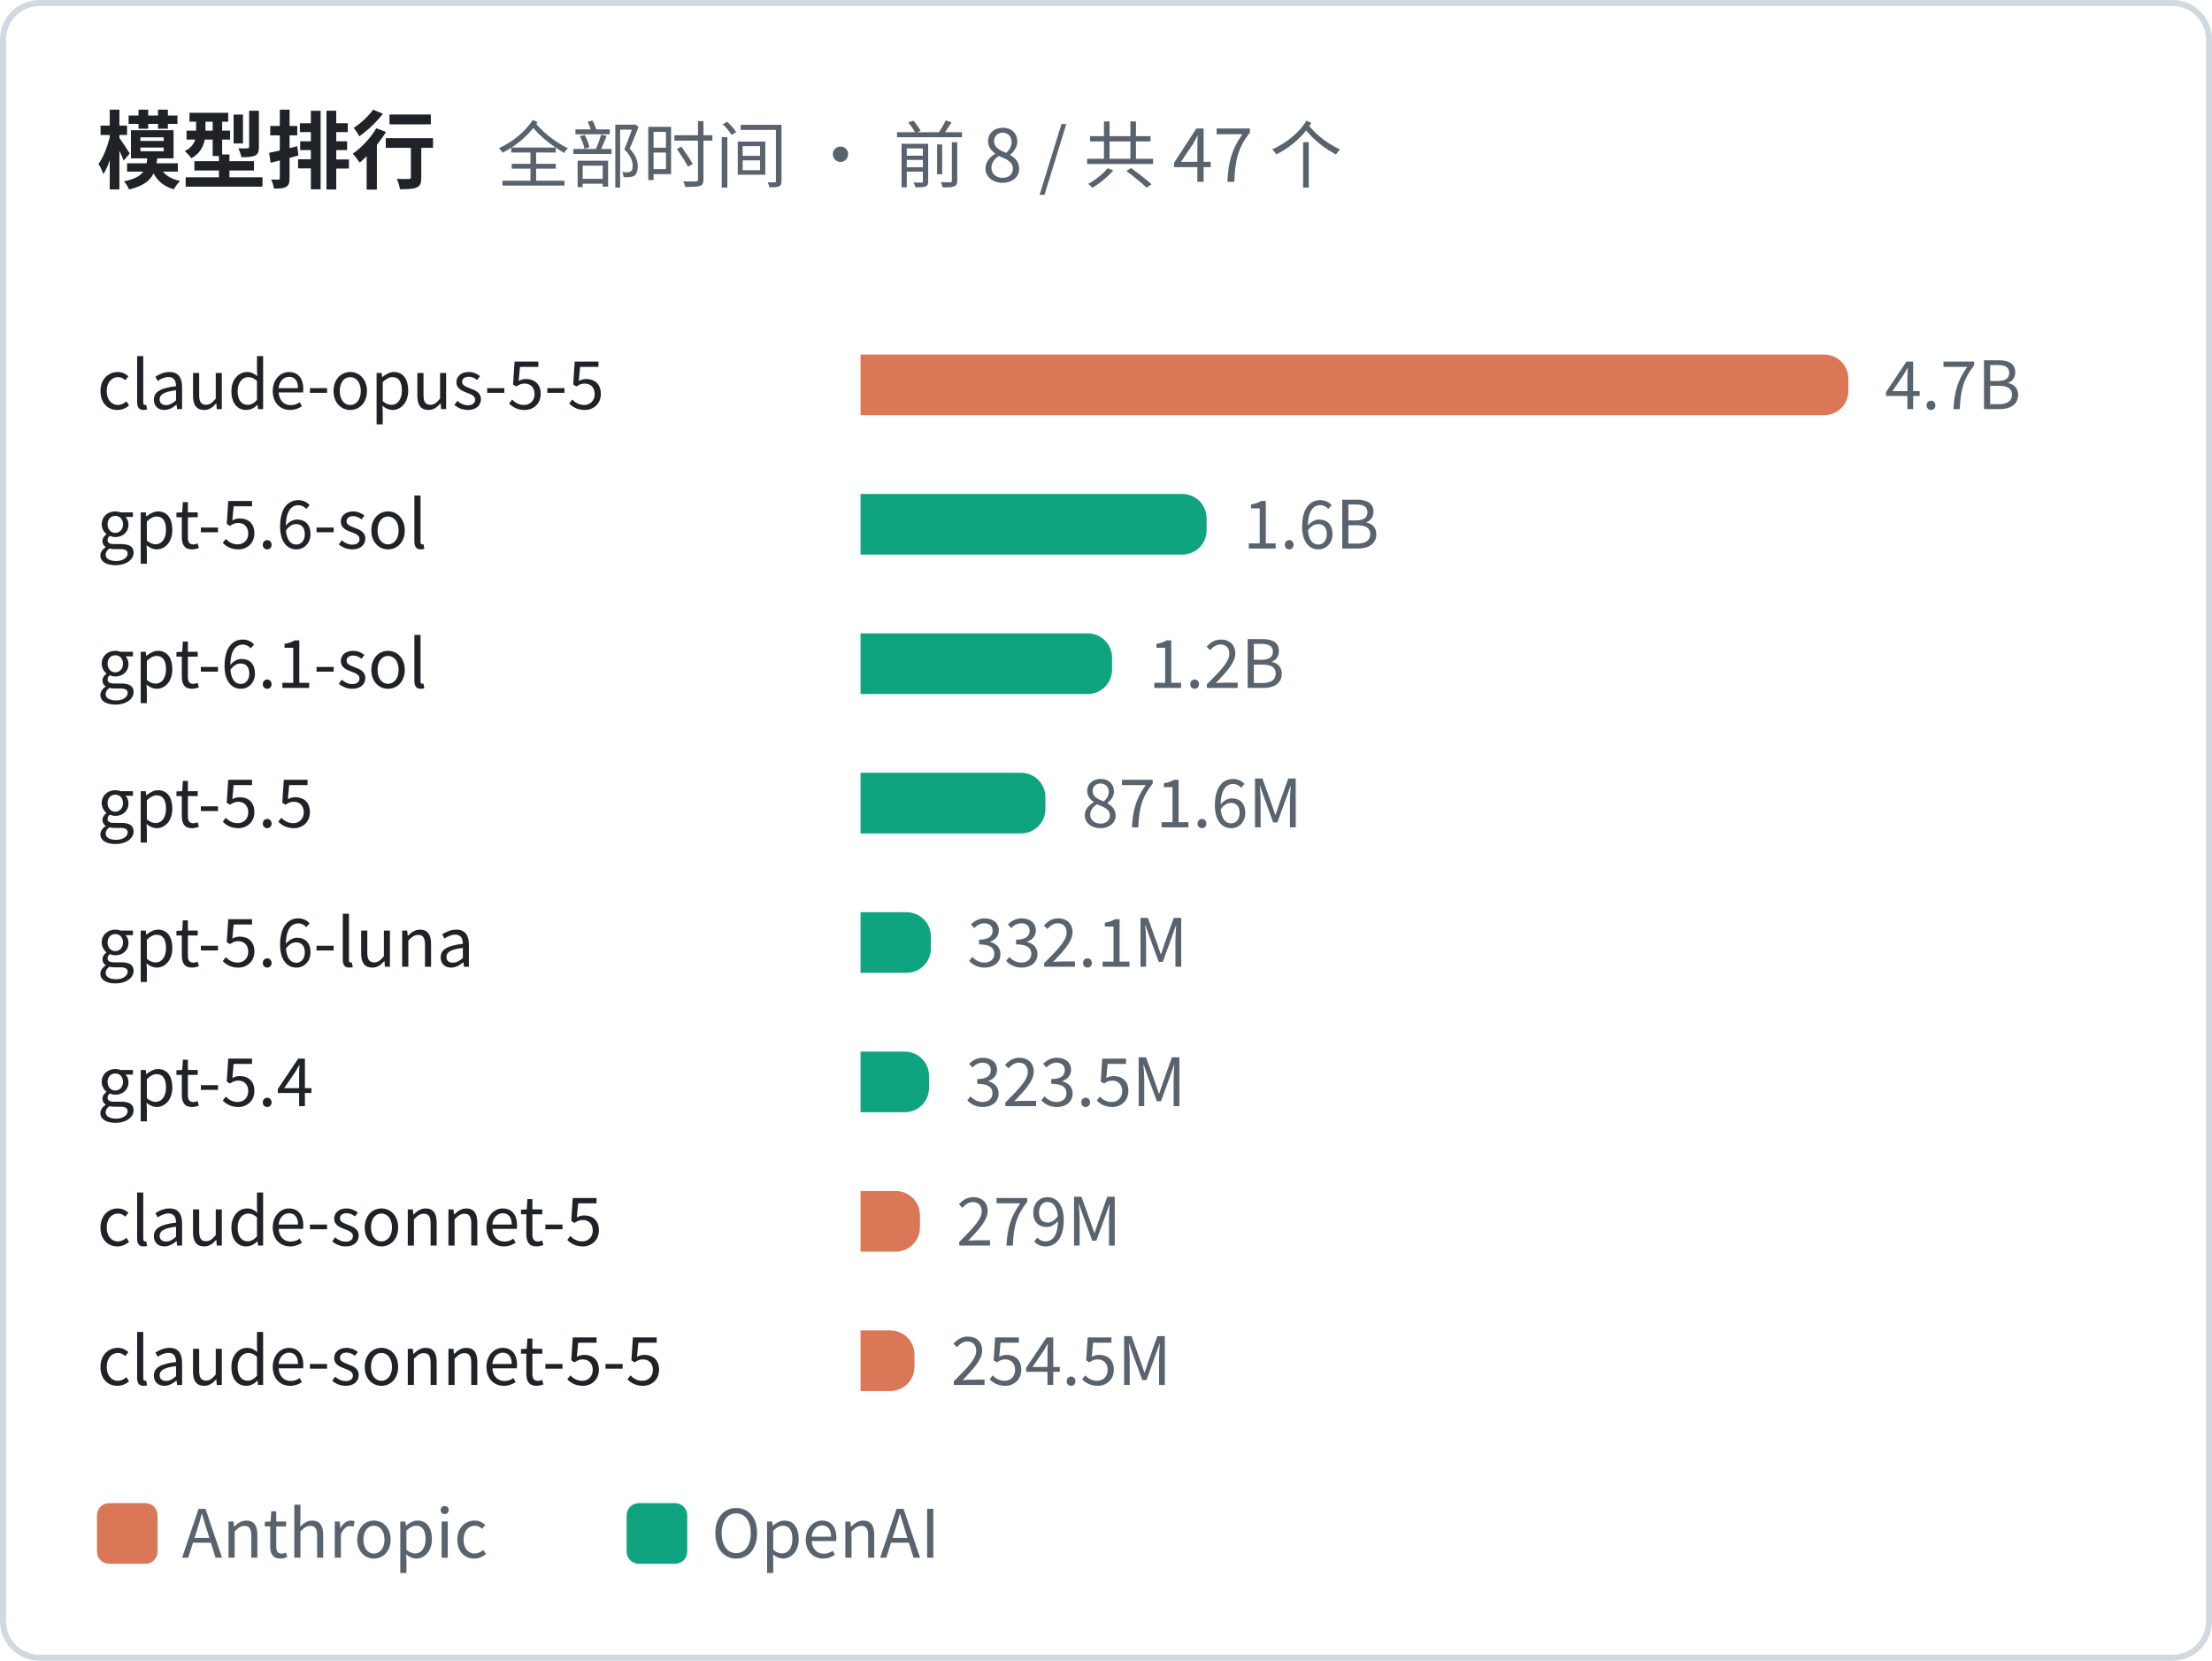
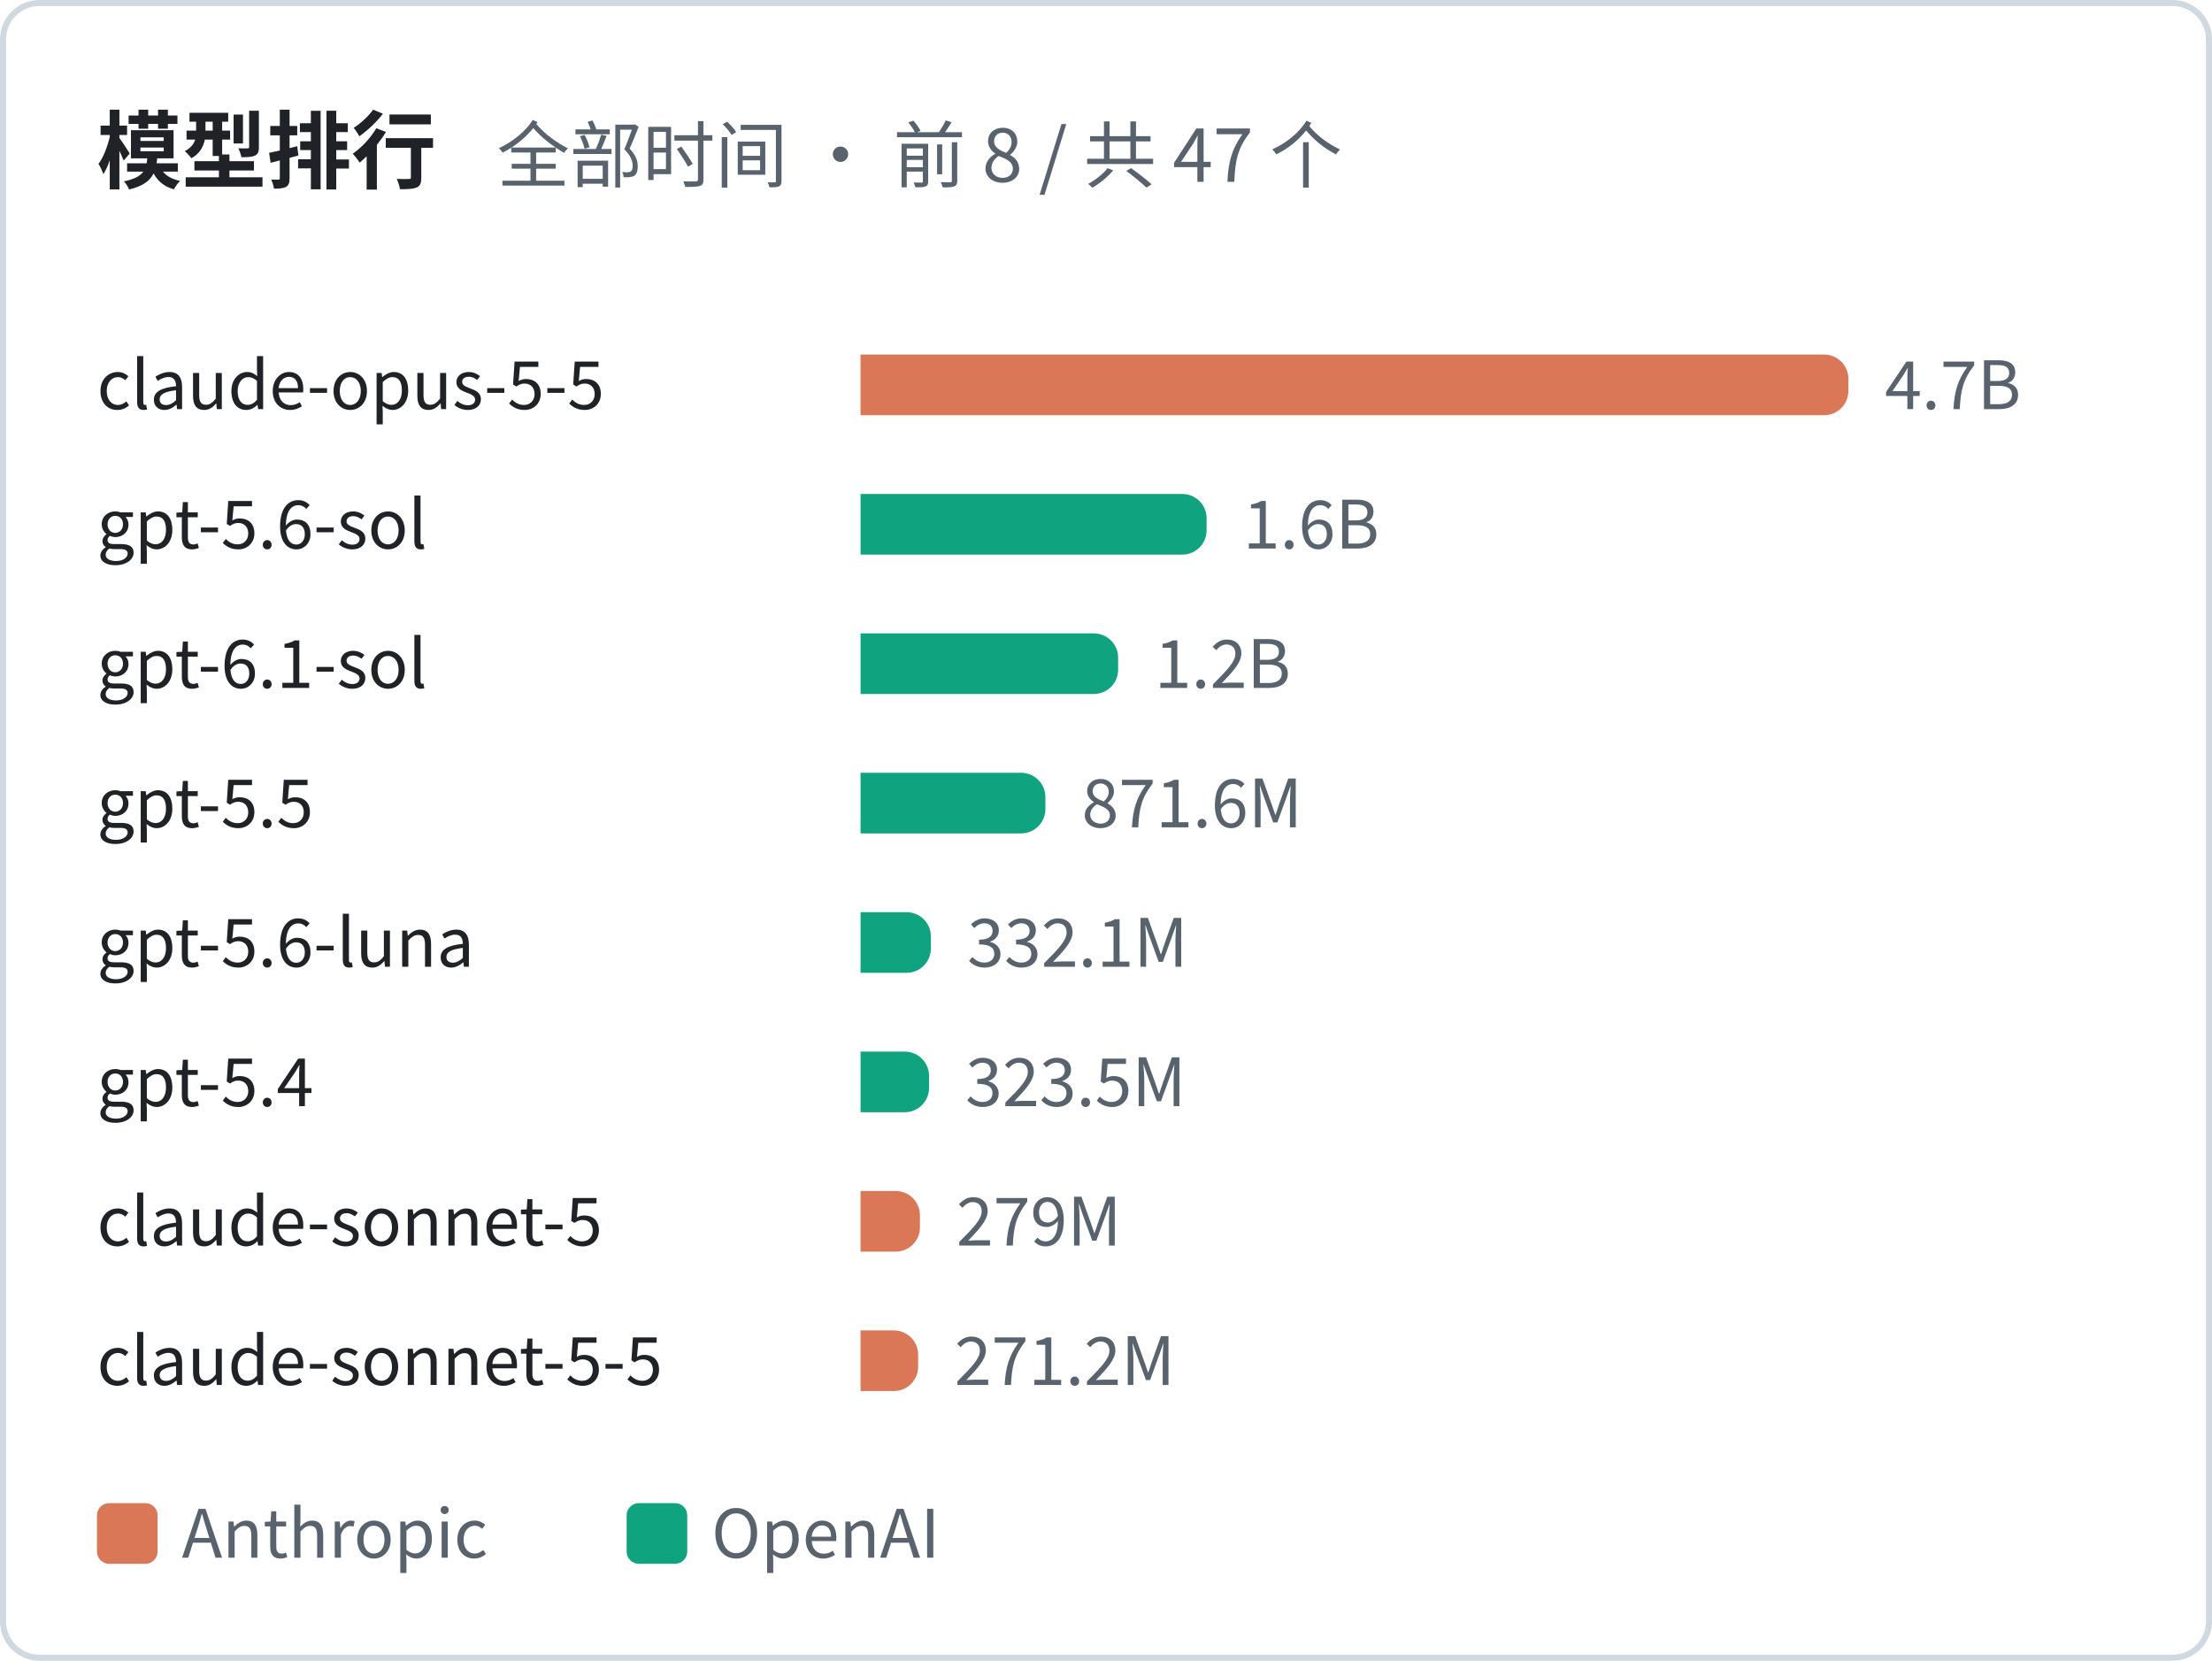
<svg xmlns="http://www.w3.org/2000/svg" width="365" height="274" viewBox="0 0 365 274" font-family="system-ui, -apple-system, 'Segoe UI', 'PingFang SC', 'Microsoft YaHei', 'Noto Sans CJK SC', sans-serif">
  <rect x="0.5" y="0.5" width="364" height="273" rx="6" fill="none" stroke="#d1d9e0" />
  <text x="16" y="30" font-size="14" font-weight="600" fill="#1f2328">模型排行<tspan dx="10" font-size="12" font-weight="400" fill="#59636e">全部时间 · 前 8 / 共 47 个</tspan>
  </text>
  <path d="M142 58.5 h159.0 a4.0 4.0 0 0 1 4.0 4.0 v2.0 a4.0 4.0 0 0 1 -4.0 4.0 h-159.0 z" fill="#d97757" />
  <text x="16" y="67.5" font-size="11" fill="#1f2328">claude-opus-5-5</text>
  <text x="311.0" y="67.5" font-size="11" fill="#59636e">4.7B</text>
  <path d="M142 81.5 h53.1 a4.0 4.0 0 0 1 4.0 4.0 v2.0 a4.0 4.0 0 0 1 -4.0 4.0 h-53.1 z" fill="#10a37f" />
  <text x="16" y="90.5" font-size="11" fill="#1f2328">gpt-5.6-sol</text>
  <text x="205.1" y="90.5" font-size="11" fill="#59636e">1.6B</text>
-   <path d="M142 104.5 h37.5 a4.0 4.0 0 0 1 4.0 4.0 v2.0 a4.0 4.0 0 0 1 -4.0 4.0 h-37.5 z" fill="#10a37f" />
+   <path d="M142 104.5 h38.5 a4.0 4.0 0 0 1 4.0 4.0 v2.0 a4.0 4.0 0 0 1 -4.0 4.0 h-38.5 z" fill="#10a37f" />
  <text x="16" y="113.5" font-size="11" fill="#1f2328">gpt-6.1-sol</text>
-   <text x="189.5" y="113.5" font-size="11" fill="#59636e">1.2B</text>
+   <text x="190.5" y="113.5" font-size="11" fill="#59636e">1.2B</text>
  <path d="M142 127.5 h26.5 a4.0 4.0 0 0 1 4.0 4.0 v2.0 a4.0 4.0 0 0 1 -4.0 4.0 h-26.5 z" fill="#10a37f" />
  <text x="16" y="136.5" font-size="11" fill="#1f2328">gpt-5.5</text>
  <text x="178.5" y="136.5" font-size="11" fill="#59636e">871.6M</text>
  <path d="M142 150.5 h7.6 a4.0 4.0 0 0 1 4.0 4.0 v2.0 a4.0 4.0 0 0 1 -4.0 4.0 h-7.6 z" fill="#10a37f" />
  <text x="16" y="159.5" font-size="11" fill="#1f2328">gpt-5.6-luna</text>
  <text x="159.6" y="159.5" font-size="11" fill="#59636e">332.1M</text>
  <path d="M142 173.5 h7.3 a4.0 4.0 0 0 1 4.0 4.0 v2.0 a4.0 4.0 0 0 1 -4.0 4.0 h-7.3 z" fill="#10a37f" />
  <text x="16" y="182.5" font-size="11" fill="#1f2328">gpt-5.4</text>
  <text x="159.3" y="182.5" font-size="11" fill="#59636e">323.5M</text>
  <path d="M142 196.5 h5.8 a4.0 4.0 0 0 1 4.0 4.0 v2.0 a4.0 4.0 0 0 1 -4.0 4.0 h-5.8 z" fill="#d97757" />
  <text x="16" y="205.5" font-size="11" fill="#1f2328">claude-sonnet-5</text>
  <text x="157.8" y="205.5" font-size="11" fill="#59636e">279M</text>
-   <path d="M142 219.5 h4.9 a4.0 4.0 0 0 1 4.0 4.0 v2.0 a4.0 4.0 0 0 1 -4.0 4.0 h-4.9 z" fill="#d97757" />
+   <path d="M142 219.5 h5.5 a4.0 4.0 0 0 1 4.0 4.0 v2.0 a4.0 4.0 0 0 1 -4.0 4.0 h-5.5 z" fill="#d97757" />
  <text x="16" y="228.5" font-size="11" fill="#1f2328">claude-sonnet-5-5</text>
-   <text x="156.9" y="228.5" font-size="11" fill="#59636e">254.5M</text>
+   <text x="157.5" y="228.5" font-size="11" fill="#59636e">271.2M</text>
  <rect x="16.0" y="248" width="10" height="10" rx="2" fill="#d97757" />
  <text x="30.0" y="257" font-size="11" fill="#59636e">Anthropic</text>
  <rect x="103.4" y="248" width="10" height="10" rx="2" fill="#10a37f" />
  <text x="117.4" y="257" font-size="11" fill="#59636e">OpenAI</text>
</svg>
